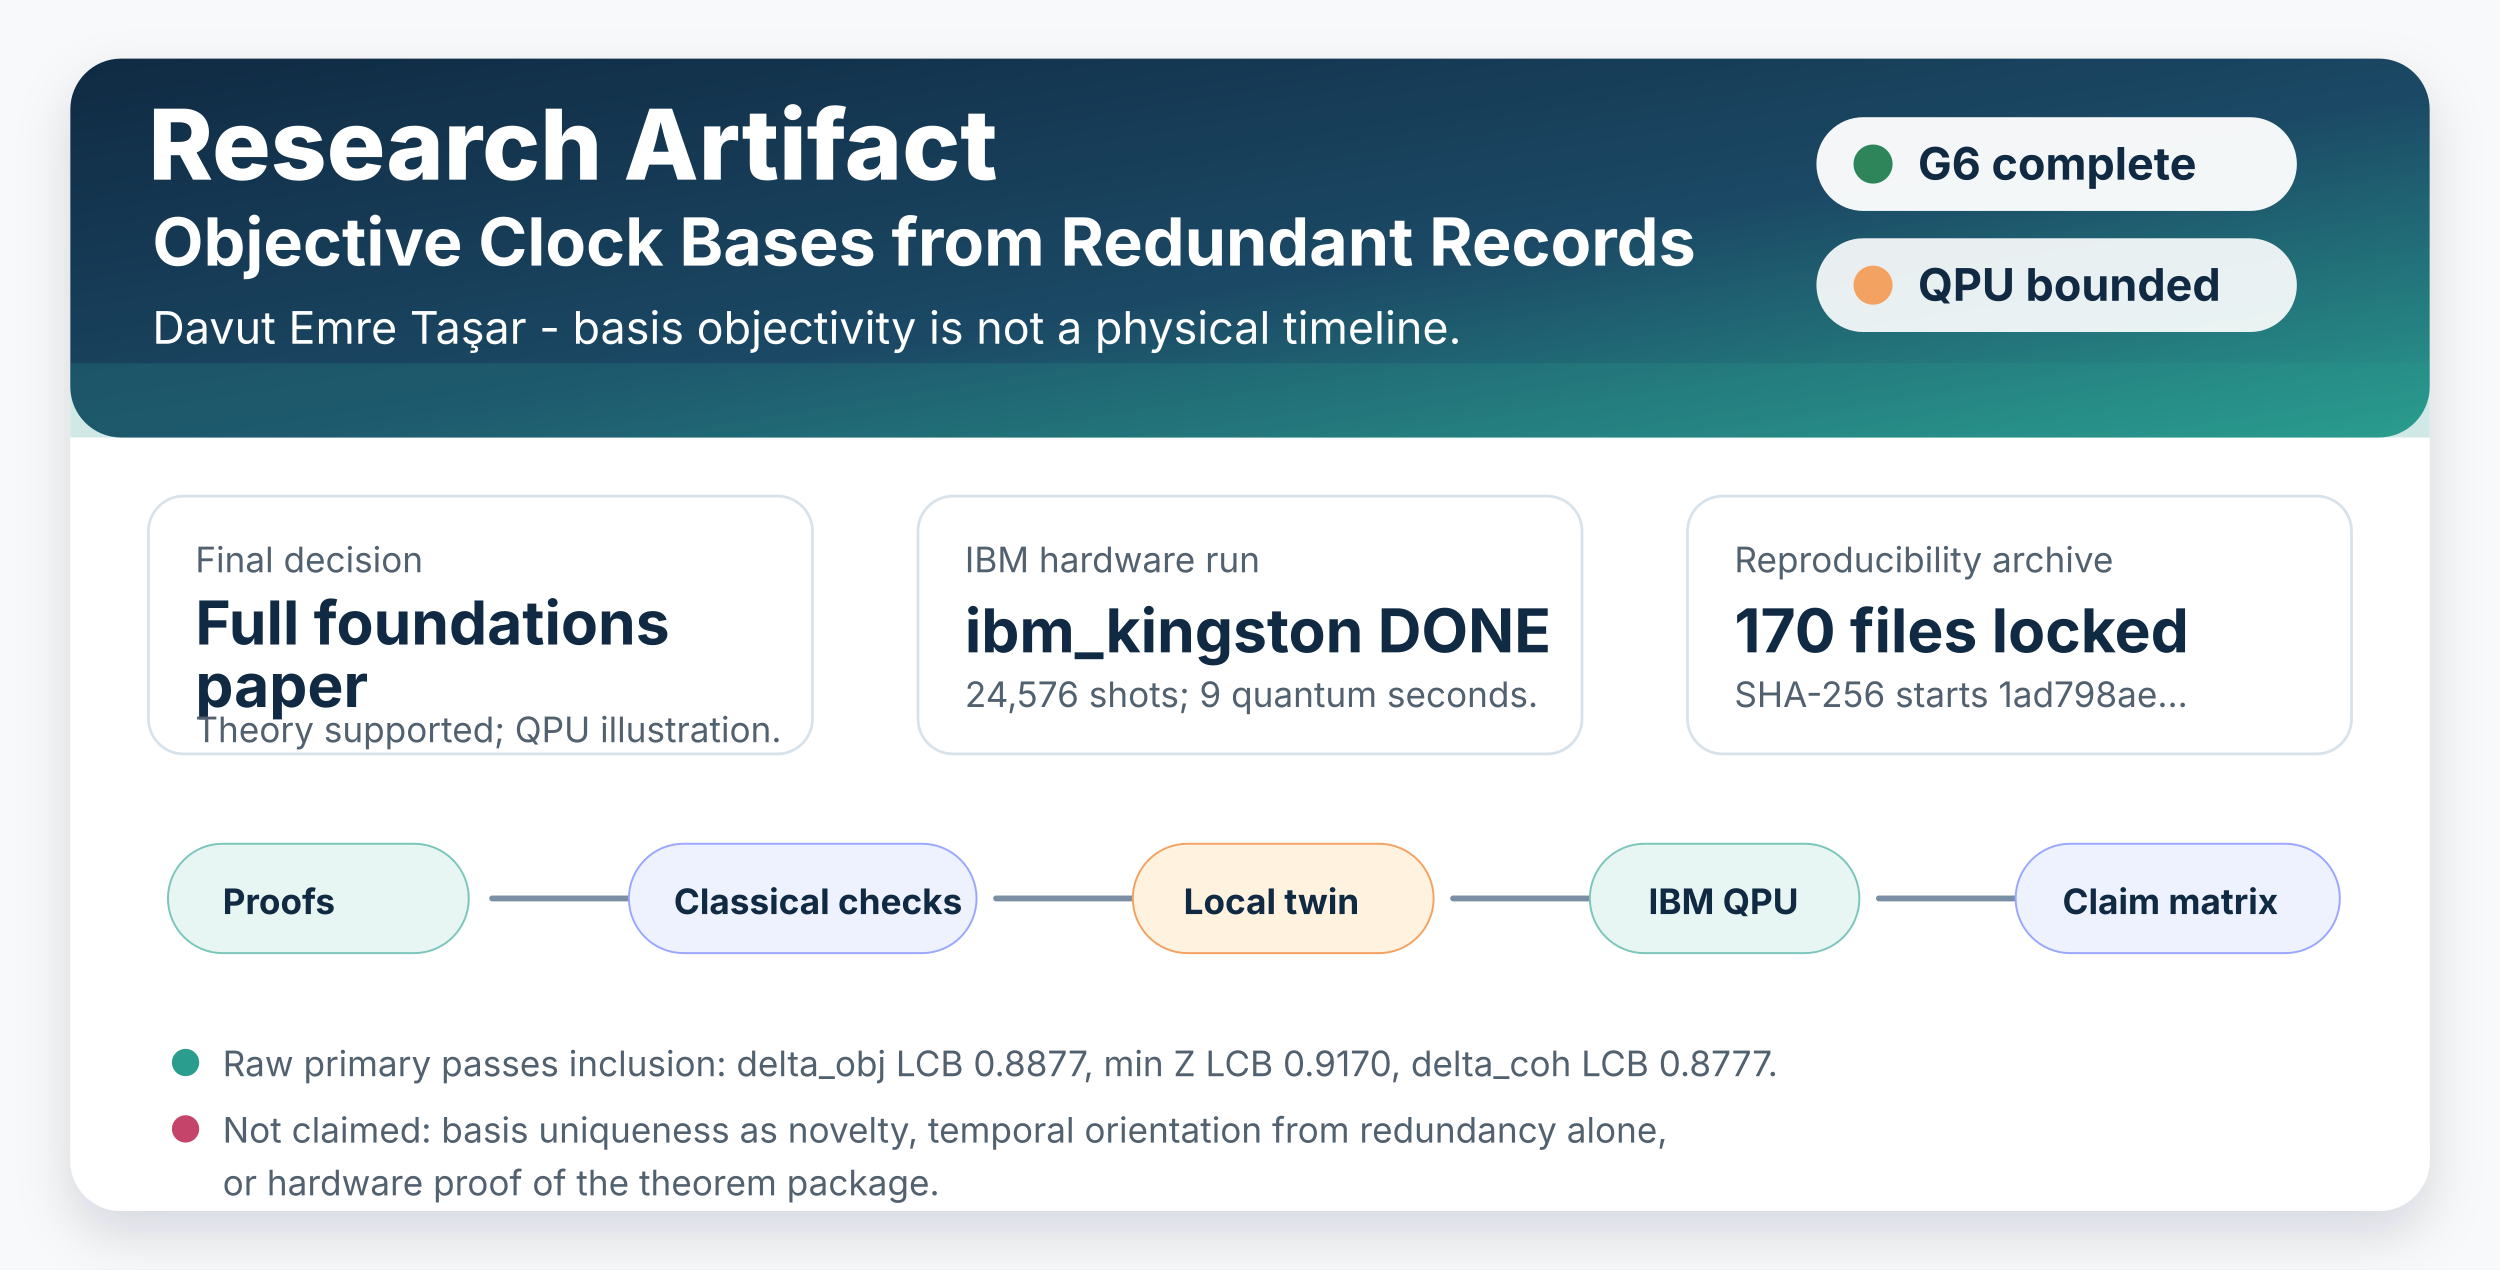
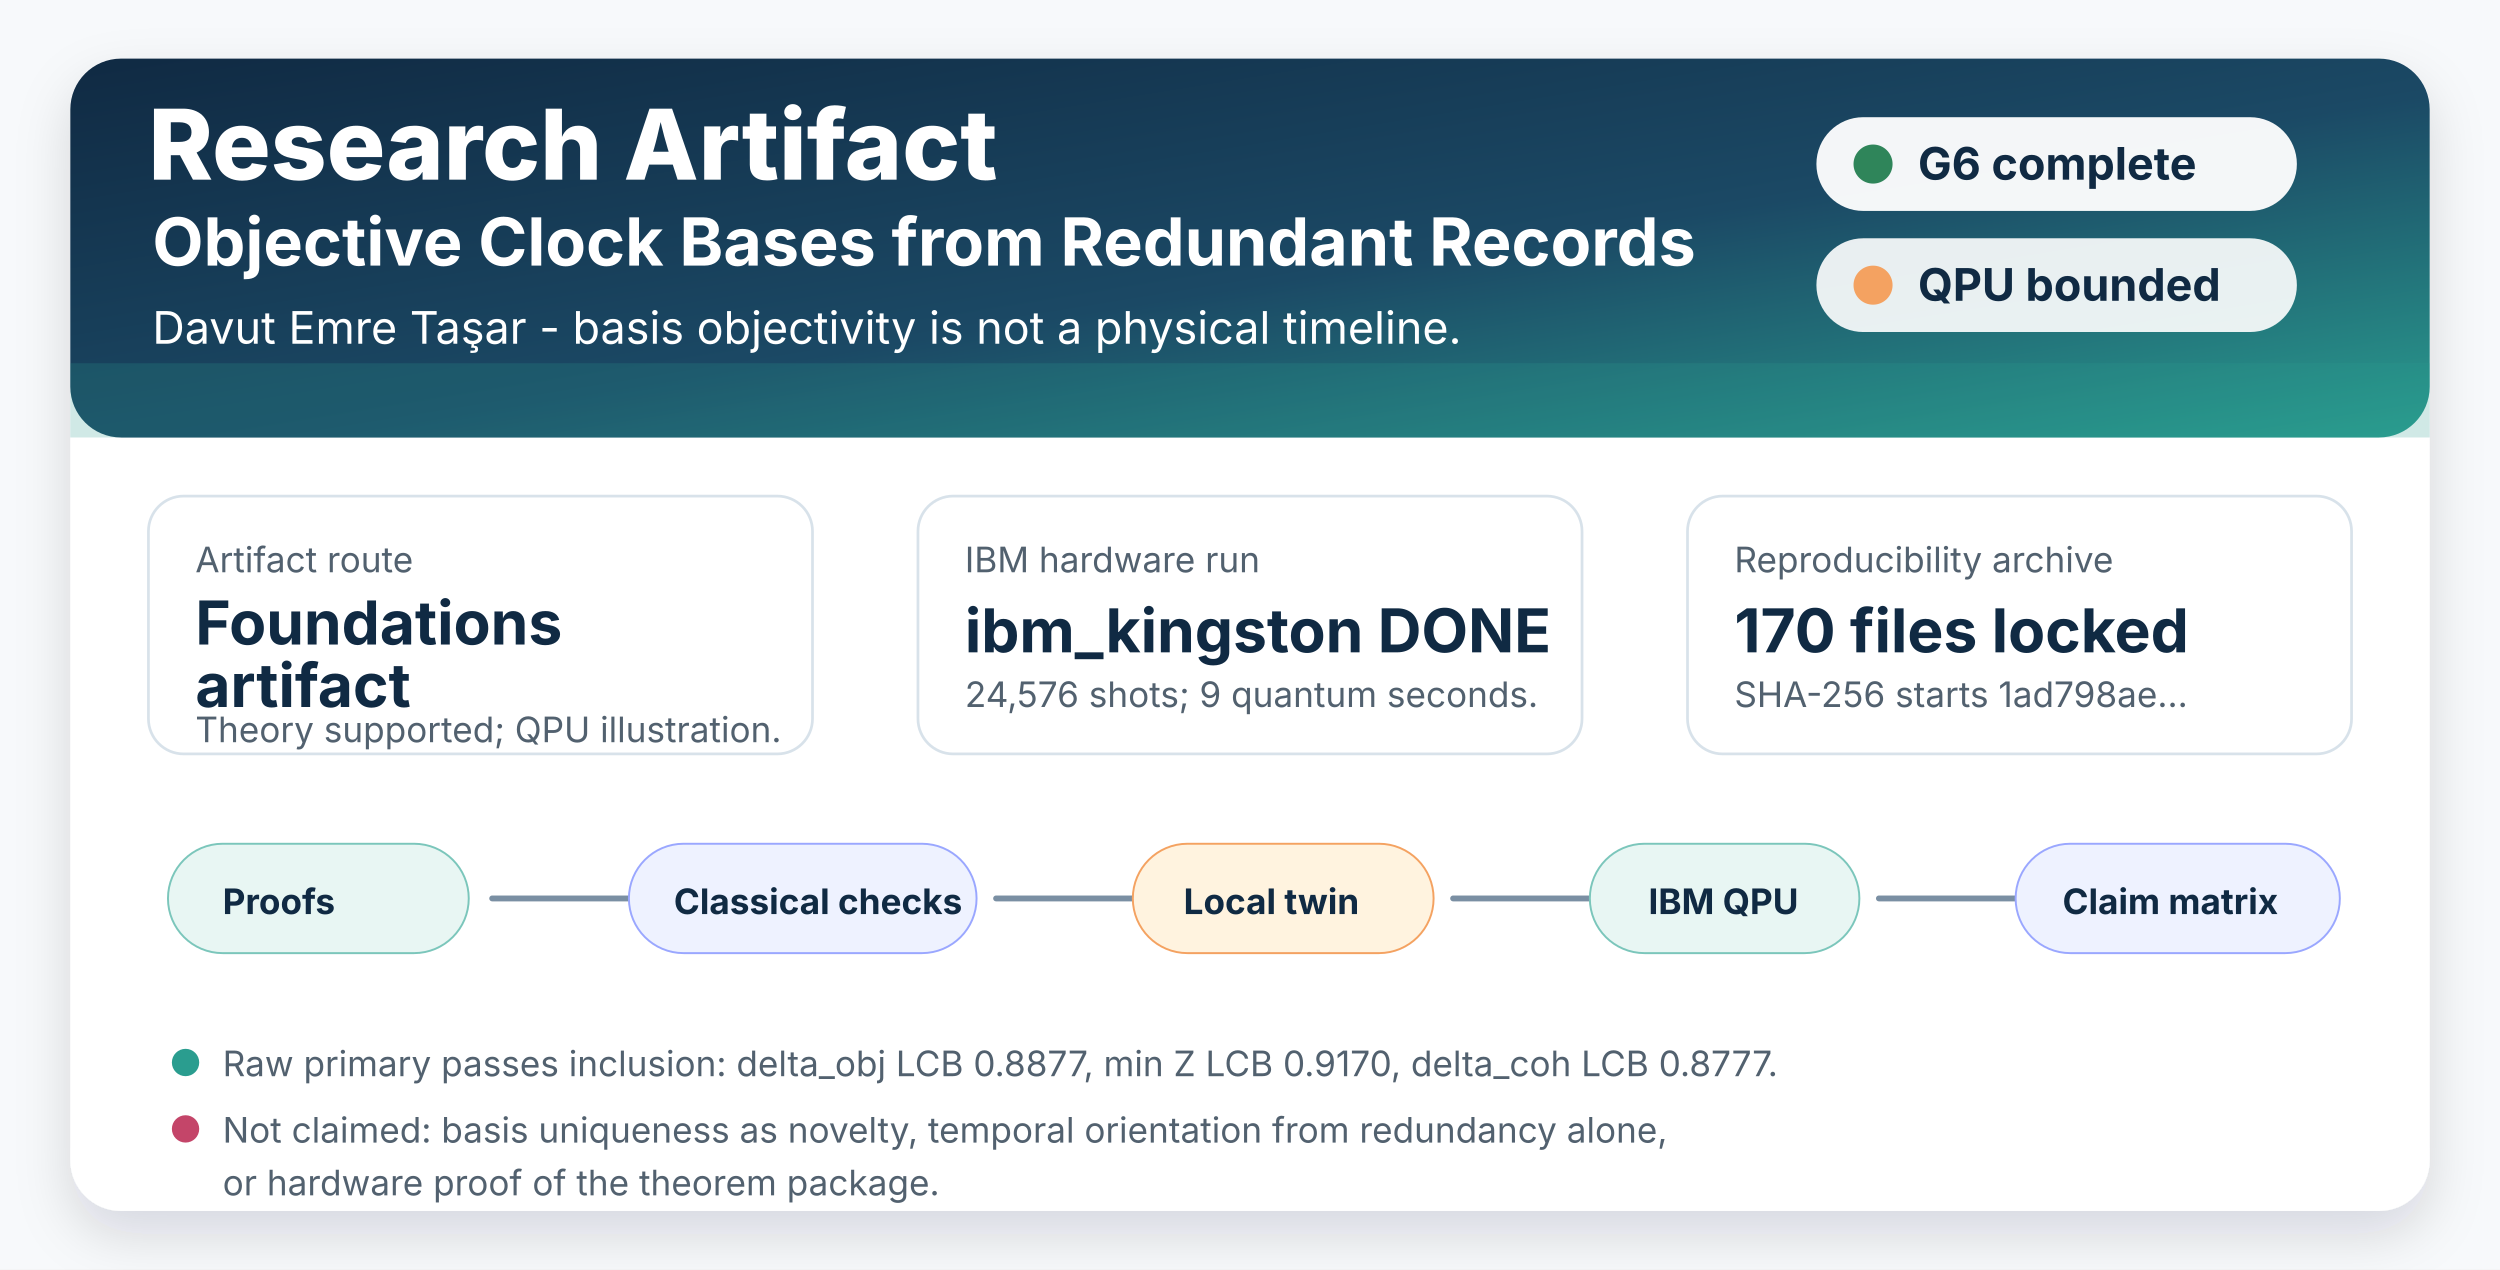
<svg xmlns="http://www.w3.org/2000/svg" width="1280" height="650" viewBox="0 0 1280 650" role="img" aria-labelledby="title desc">
  <defs>
    <linearGradient id="header" x1="0" y1="0" x2="1" y2="1">
      <stop offset="0" stop-color="#102a43" />
      <stop offset="0.55" stop-color="#1b4965" />
      <stop offset="1" stop-color="#2a9d8f" />
    </linearGradient>
    <filter id="shadow" x="-20%" y="-20%" width="140%" height="140%">
      <feDropShadow dx="0" dy="12" stdDeviation="14" flood-color="#0b1f33" flood-opacity="0.14" />
    </filter>
    <style>
      .bg { fill: #f7f9fb; }
      .panel { fill: #ffffff; stroke: #d8e2ea; stroke-width: 1.4; }
      .header-text { fill: #ffffff; font-family: Inter, ui-sans-serif, system-ui, -apple-system, BlinkMacSystemFont, "Segoe UI", sans-serif; }
      .text { fill: #102a43; font-family: Inter, ui-sans-serif, system-ui, -apple-system, BlinkMacSystemFont, "Segoe UI", sans-serif; }
      .muted { fill: #52616f; font-family: Inter, ui-sans-serif, system-ui, -apple-system, BlinkMacSystemFont, "Segoe UI", sans-serif; }
      .tiny { font-size: 18px; }
      .small { font-size: 23px; }
      .medium { font-size: 31px; font-weight: 700; }
      .large { font-size: 50px; font-weight: 800; letter-spacing: 0; }
      .subtitle { font-size: 34px; font-weight: 700; letter-spacing: 0; }
      .pill { fill: #e8f6f3; stroke: #7bc6bb; stroke-width: 1; }
      .pill2 { fill: #fff3df; stroke: #f4a261; stroke-width: 1; }
      .pill3 { fill: #eef2ff; stroke: #9aa7ff; stroke-width: 1; }
      .line { stroke: #7a8fa3; stroke-width: 3; fill: none; stroke-linecap: round; }
      .teal { fill: #2a9d8f; }
      .amber { fill: #f4a261; }
      .rose { fill: #c44569; }
      .green { fill: #2f855a; }
    </style>
  </defs>
  <rect class="bg" width="1280" height="650" />
  <rect x="36" y="30" width="1208" height="590" rx="26" fill="#ffffff" filter="url(#shadow)" />
  <rect x="36" y="30" width="1208" height="194" rx="26" fill="url(#header)" />
  <rect x="36" y="186" width="1208" height="38" fill="#2a9d8f" opacity="0.22" />
  <text class="header-text large" x="76" y="92">Research Artifact</text>
  <text class="header-text subtitle" x="78" y="136">Objective Clock Bases from Redundant Records</text>
  <text class="header-text small" x="78" y="176">Davut Emre Taşar - basis objectivity is not a physical timeline.</text>
  <g transform="translate(930 60)">
    <rect width="246" height="48" rx="24" fill="#ffffff" opacity="0.95" />
    <circle cx="29" cy="24" r="10" class="green" />
    <text class="text small" x="52" y="32" font-weight="700">G6 complete</text>
  </g>
  <g transform="translate(930 122)">
    <rect width="246" height="48" rx="24" fill="#ffffff" opacity="0.90" />
    <circle cx="29" cy="24" r="10" class="amber" />
    <text class="text small" x="52" y="32" font-weight="700">QPU bounded</text>
  </g>
  <g transform="translate(76 254)">
    <rect class="panel" width="340" height="132" rx="18" />
-     <text class="muted tiny" x="24" y="39">Final decision</text>
-     <text class="text medium" x="24" y="76">Full foundations</text>
-     <text class="text medium" x="24" y="108">paper</text>
+     <text class="muted tiny" x="24" y="39">Artifact route</text>
+     <text class="text medium" x="24" y="76">Foundations</text>
+     <text class="text medium" x="24" y="108">artifact</text>
    <text class="muted tiny" x="24" y="126">Theory supported; QPU illustration.</text>
  </g>
  <g transform="translate(470 254)">
    <rect class="panel" width="340" height="132" rx="18" />
    <text class="muted tiny" x="24" y="39">IBM hardware run</text>
    <text class="text medium" x="24" y="80">ibm_kingston DONE</text>
    <text class="muted tiny" x="24" y="108">24,576 shots; 9 quantum seconds.</text>
  </g>
  <g transform="translate(864 254)">
    <rect class="panel" width="340" height="132" rx="18" />
    <text class="muted tiny" x="24" y="39">Reproducibility archive</text>
    <text class="text medium" x="24" y="80">170 files locked</text>
    <text class="muted tiny" x="24" y="108">SHA-256 starts 1ad798ae...</text>
  </g>
  <g transform="translate(86 432)">
    <rect class="pill" width="154" height="56" rx="28" />
    <text class="text tiny" x="28" y="36" font-weight="700">Proofs</text>
    <path class="line" d="M166 28 H236" />
    <rect x="236" class="pill3" width="178" height="56" rx="28" />
    <text class="text tiny" x="259" y="36" font-weight="700">Classical checks</text>
    <path class="line" d="M424 28 H494" />
    <rect x="494" class="pill2" width="154" height="56" rx="28" />
    <text class="text tiny" x="520" y="36" font-weight="700">Local twin</text>
    <path class="line" d="M658 28 H728" />
    <rect x="728" class="pill" width="138" height="56" rx="28" />
    <text class="text tiny" x="758" y="36" font-weight="700">IBM QPU</text>
    <path class="line" d="M876 28 H946" />
    <rect x="946" class="pill3" width="166" height="56" rx="28" />
    <text class="text tiny" x="970" y="36" font-weight="700">Claim matrix</text>
  </g>
  <g transform="translate(86 536)">
    <circle cx="9" cy="8" r="7" class="teal" />
    <text class="muted tiny" x="28" y="15">Raw primary passes inclusion: delta_obj LCB 0.8877, min Z LCB 0.9170, delta_coh LCB 0.8777.</text>
    <circle cx="9" cy="42" r="7" class="rose" />
    <text class="muted tiny" x="28" y="49">Not claimed: basis uniqueness as novelty, temporal orientation from redundancy alone,</text>
    <text class="muted tiny" x="28" y="76">or hardware proof of the theorem package.</text>
  </g>
</svg>
